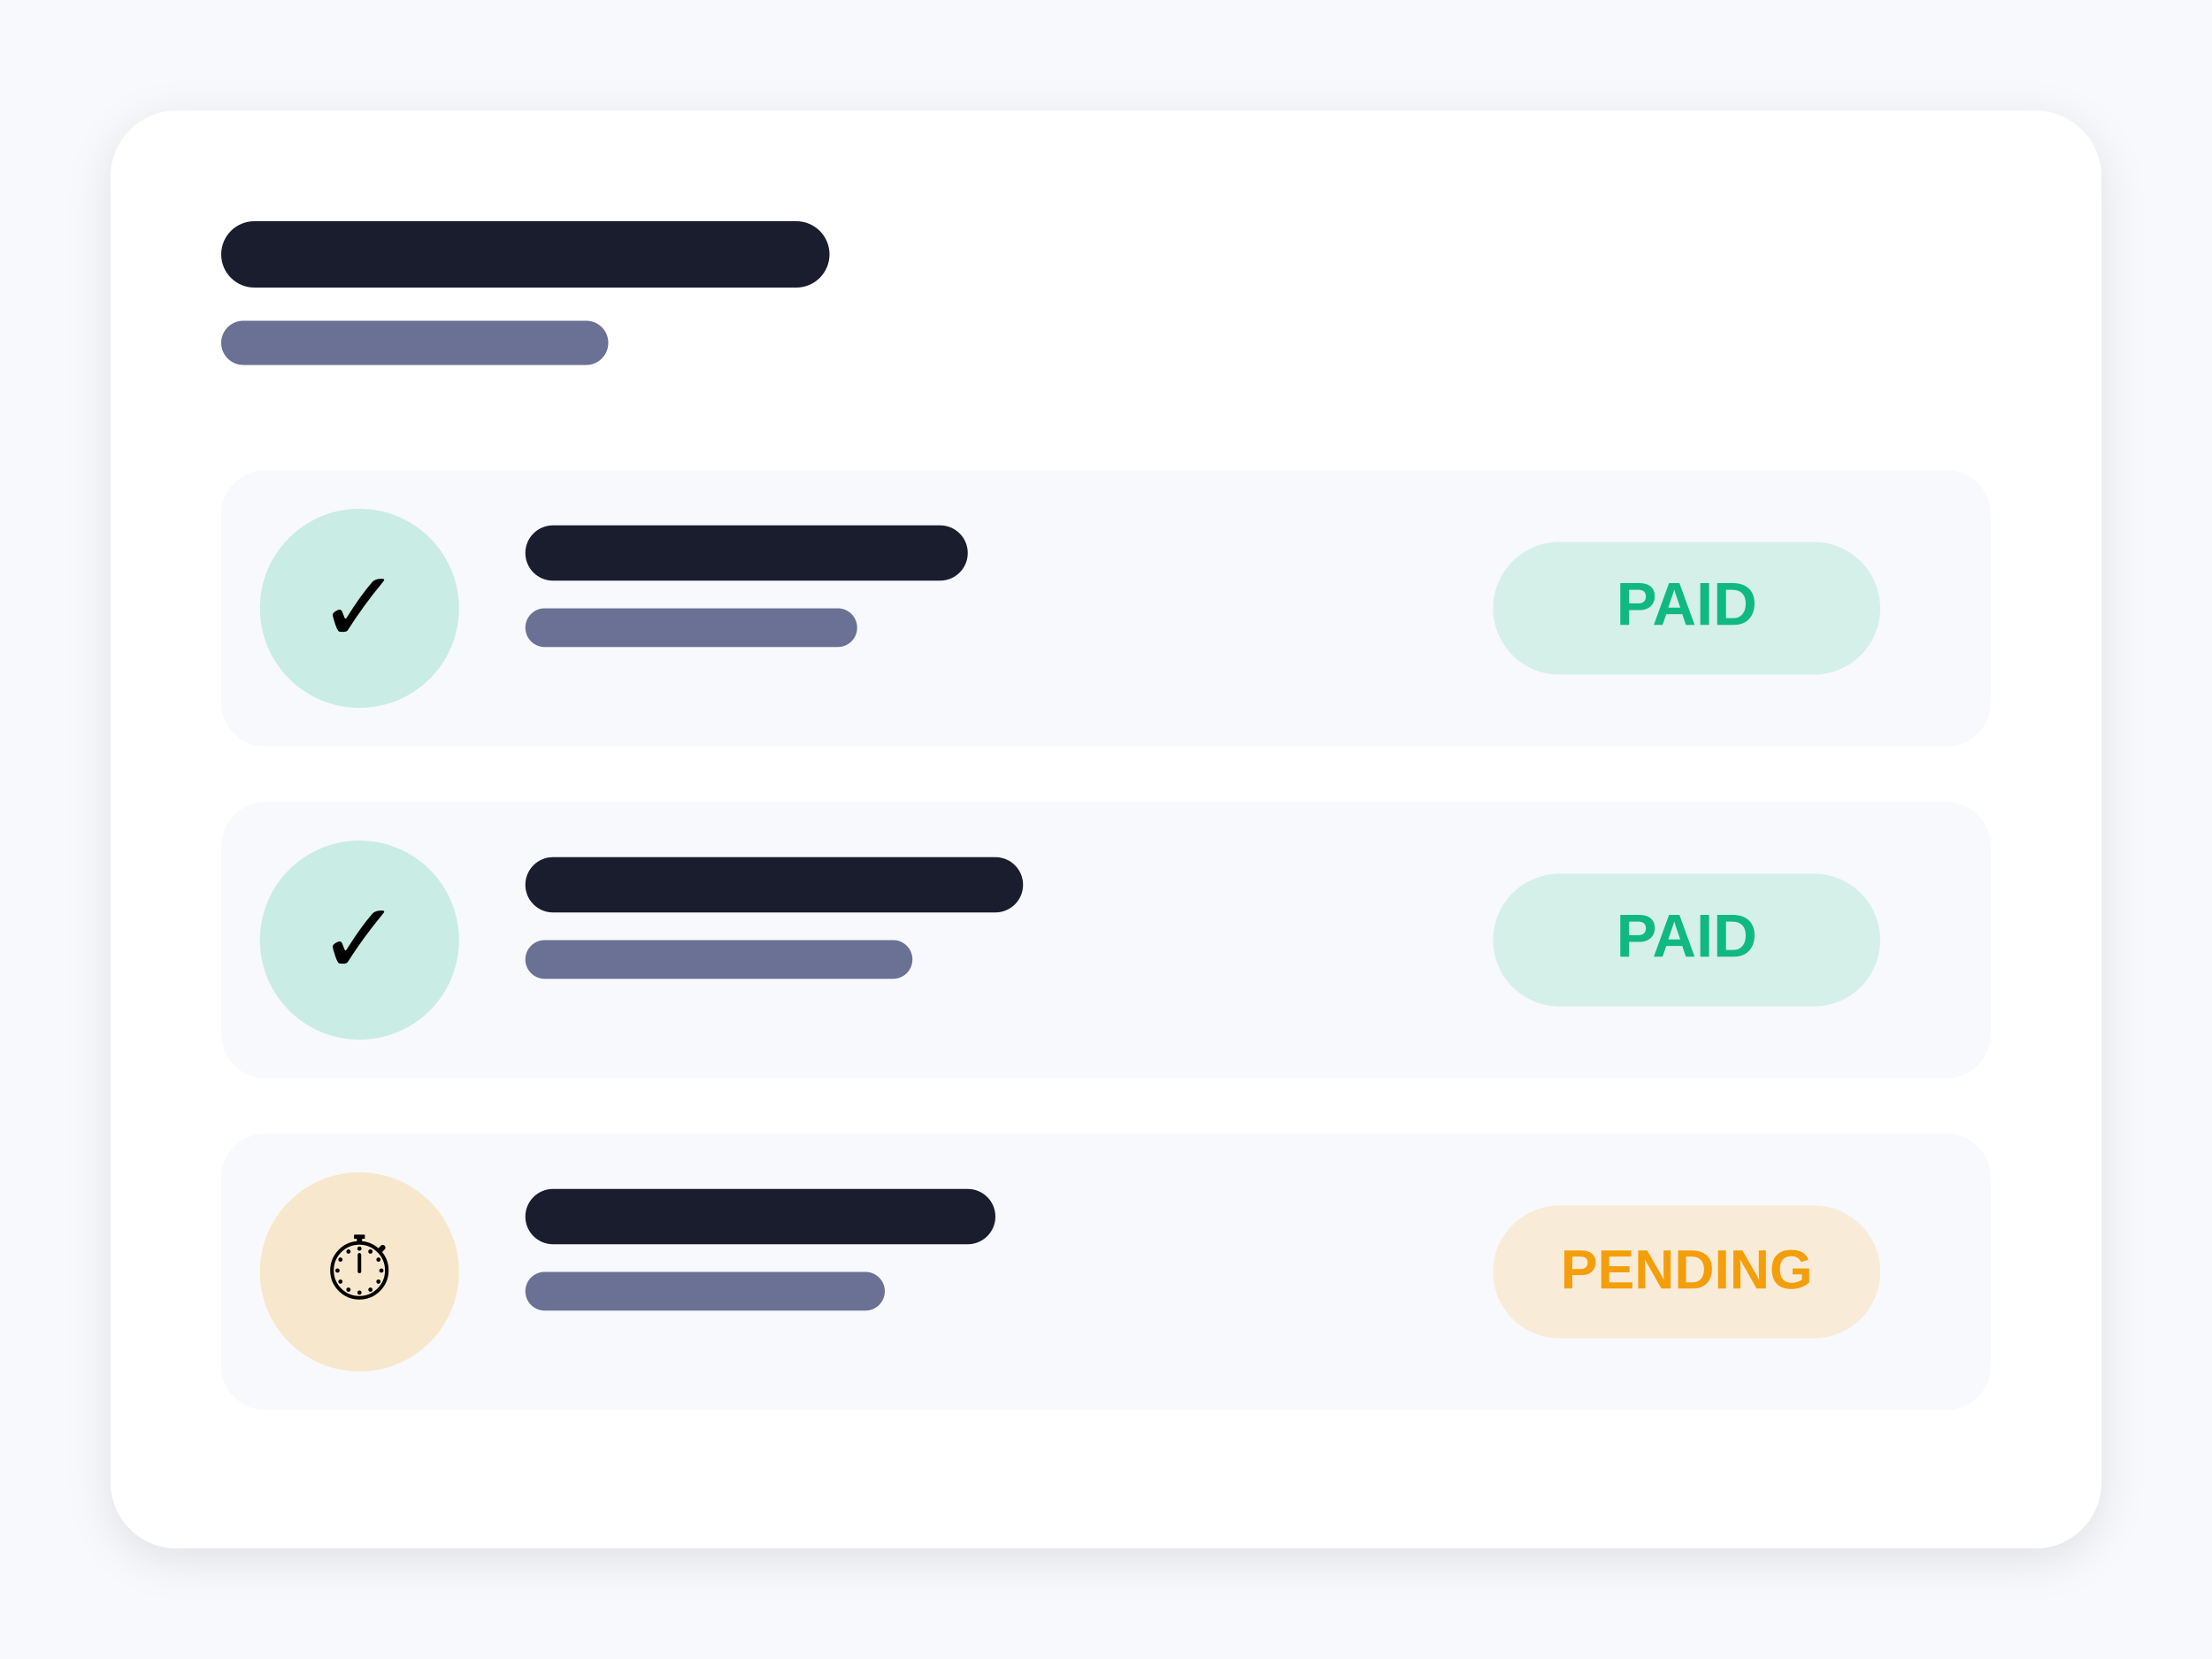
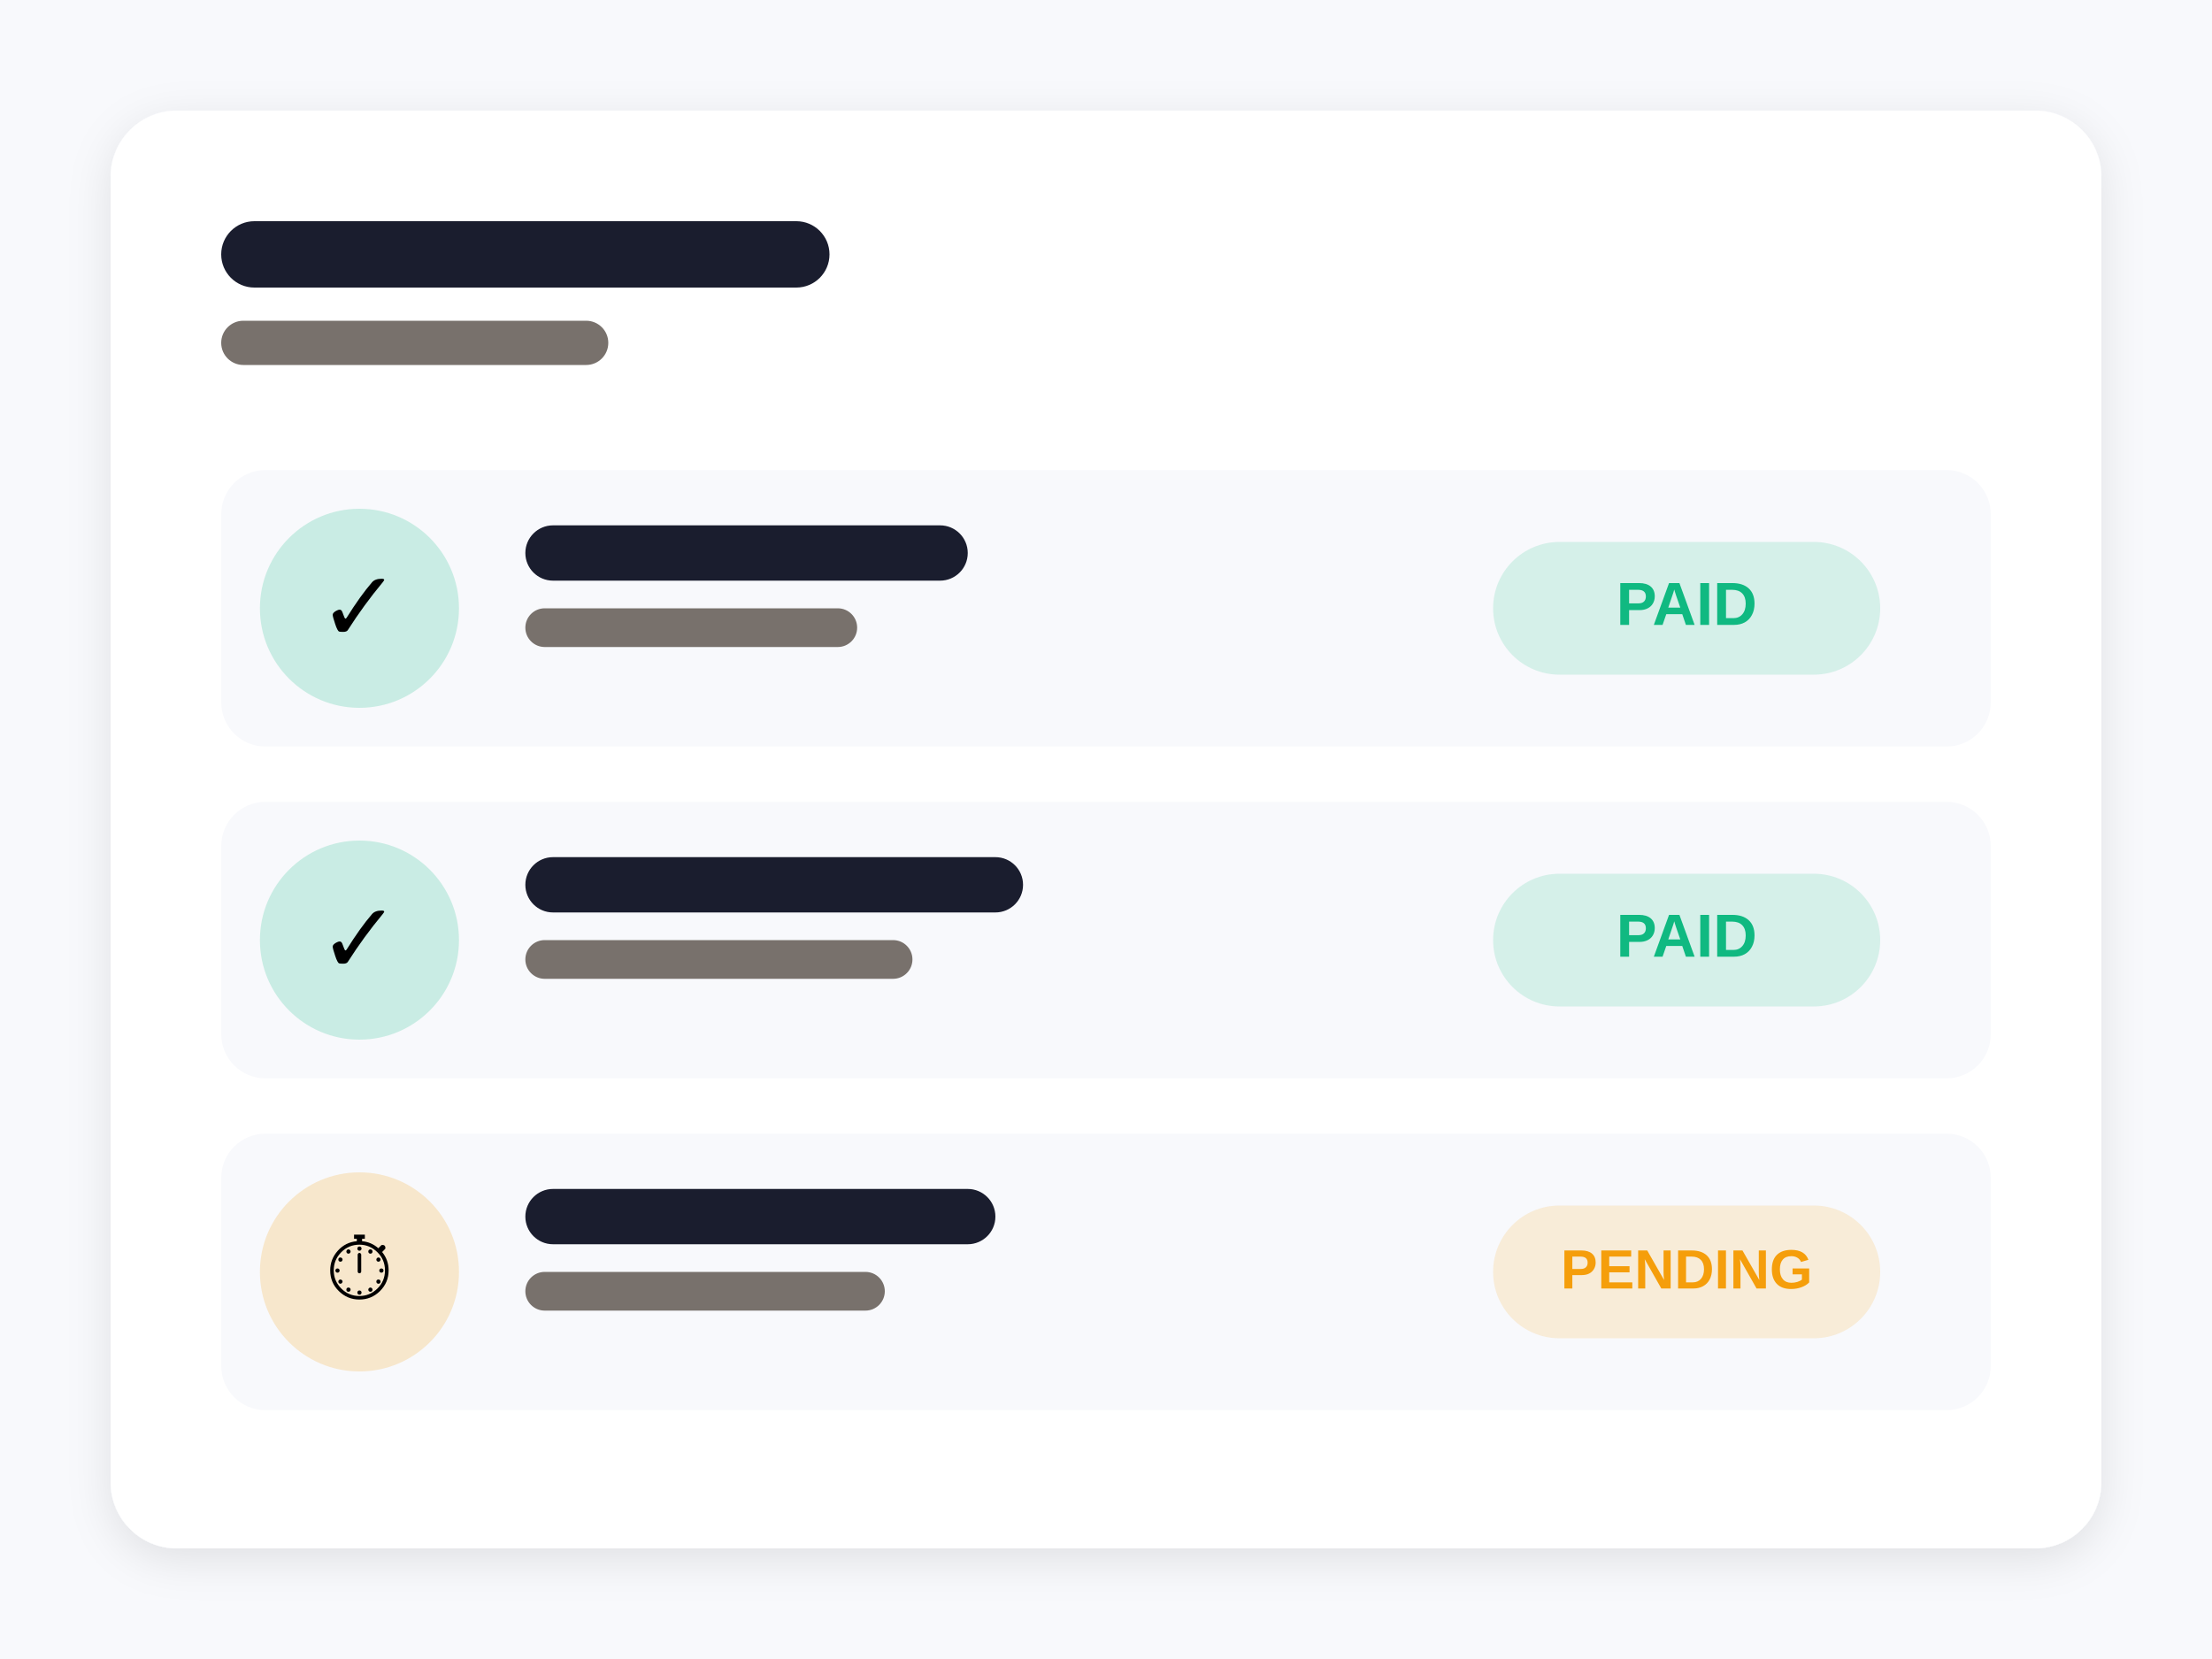
<svg xmlns="http://www.w3.org/2000/svg" width="400" height="300">
  <rect width="400" height="300" fill="#f8f9fc" />
  <g transform="translate(20, 20)">
    <rect width="360" height="260" rx="12" fill="white" filter="url(#shadow)" />
    <rect x="20" y="20" width="110" height="12" rx="6" fill="#1a1d2e" />
-     <rect x="20" y="38" width="70" height="8" rx="4" fill="#6b7194" />
+     <rect x="20" y="38" width="70" height="8" rx="4" fill="#78716c" />
    <g transform="translate(20, 65)">
      <rect width="320" height="50" rx="8" fill="#f8f9fc" />
      <circle cx="25" cy="25" r="18" fill="#10b981" opacity="0.2" />
      <text x="25" y="31" font-family="Arial" font-size="18" text-anchor="middle">✓</text>
      <rect x="55" y="10" width="80" height="10" rx="5" fill="#1a1d2e" />
-       <rect x="55" y="25" width="60" height="7" rx="3.5" fill="#6b7194" />
+       <rect x="55" y="25" width="60" height="7" rx="3.5" fill="#78716c" />
      <rect x="230" y="13" width="70" height="24" rx="12" fill="#10b981" opacity="0.15" />
      <text x="265" y="28" font-family="Arial" font-size="11" fill="#10b981" text-anchor="middle" font-weight="bold">PAID</text>
    </g>
    <g transform="translate(20, 125)">
      <rect width="320" height="50" rx="8" fill="#f8f9fc" />
      <circle cx="25" cy="25" r="18" fill="#10b981" opacity="0.2" />
      <text x="25" y="31" font-family="Arial" font-size="18" text-anchor="middle">✓</text>
      <rect x="55" y="10" width="90" height="10" rx="5" fill="#1a1d2e" />
-       <rect x="55" y="25" width="70" height="7" rx="3.5" fill="#6b7194" />
+       <rect x="55" y="25" width="70" height="7" rx="3.5" fill="#78716c" />
      <rect x="230" y="13" width="70" height="24" rx="12" fill="#10b981" opacity="0.15" />
      <text x="265" y="28" font-family="Arial" font-size="11" fill="#10b981" text-anchor="middle" font-weight="bold">PAID</text>
    </g>
    <g transform="translate(20, 185)">
      <rect width="320" height="50" rx="8" fill="#f8f9fc" />
      <circle cx="25" cy="25" r="18" fill="#f59e0b" opacity="0.2" />
      <text x="25" y="30" font-family="Arial" font-size="16" text-anchor="middle">⏱</text>
      <rect x="55" y="10" width="85" height="10" rx="5" fill="#1a1d2e" />
-       <rect x="55" y="25" width="65" height="7" rx="3.5" fill="#6b7194" />
+       <rect x="55" y="25" width="65" height="7" rx="3.5" fill="#78716c" />
      <rect x="230" y="13" width="70" height="24" rx="12" fill="#f59e0b" opacity="0.15" />
      <text x="265" y="28" font-family="Arial" font-size="10" fill="#f59e0b" text-anchor="middle" font-weight="bold">PENDING</text>
    </g>
  </g>
  <defs>
    <filter id="shadow" x="-50%" y="-50%" width="200%" height="200%">
      <feDropShadow dx="0" dy="2" stdDeviation="4" flood-opacity="0.1" />
    </filter>
  </defs>
</svg>
